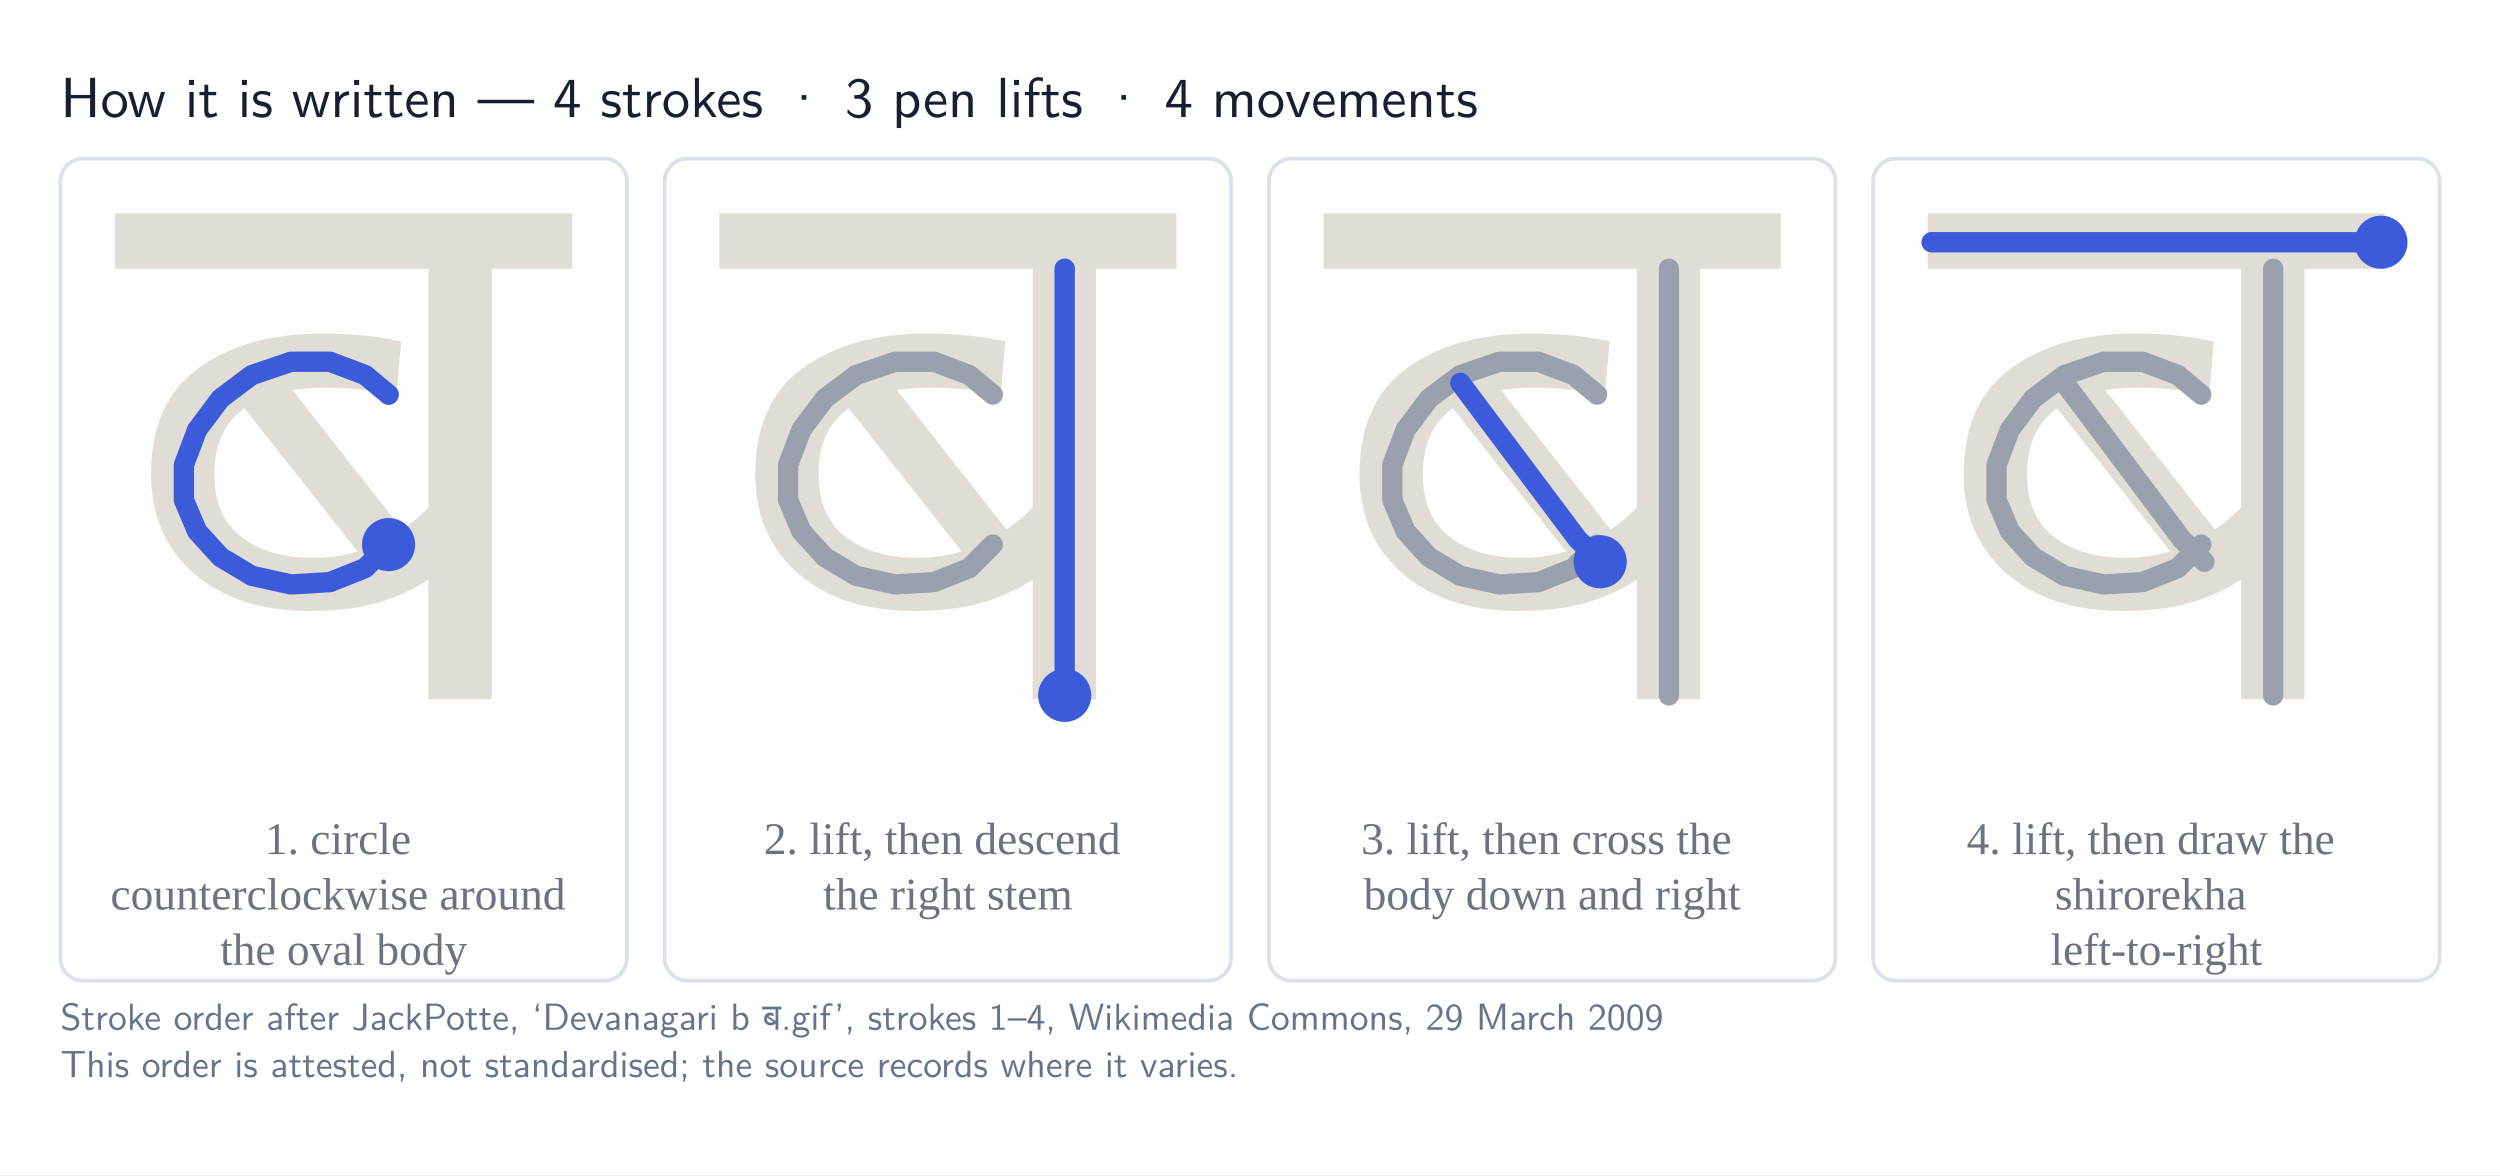
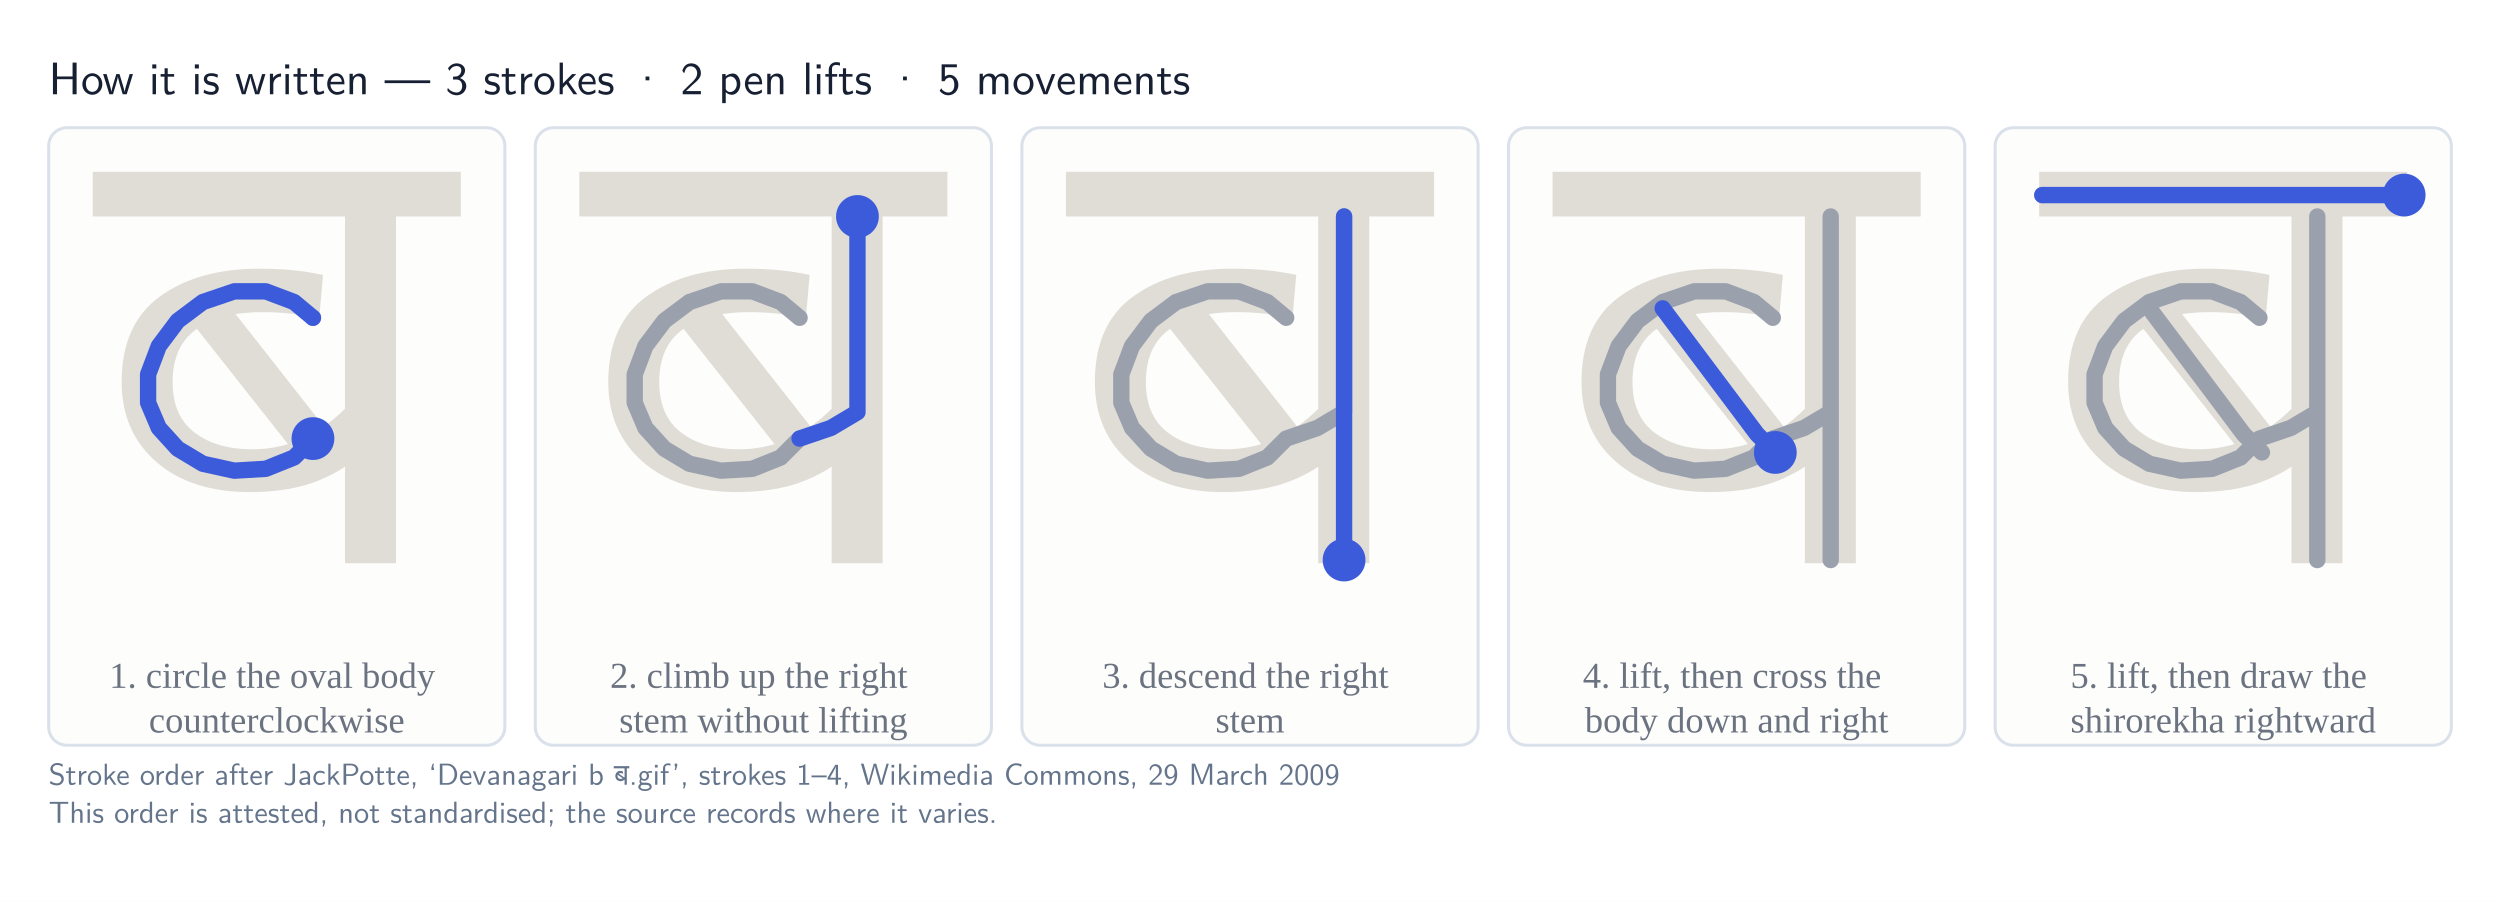
- <svg xmlns="http://www.w3.org/2000/svg" width="662" height="311.2" viewBox="0 0 662 311.2" role="img" aria-label="How to write ब: 4 strokes · 3 pen lifts · 4 movements">
-   <rect x="0" y="0" width="662" height="311.2" fill="#ffffff" />
-   <text x="16" y="31" font-family="Latin Modern Sans, sans-serif" font-size="15" fill="#172033">How it is written — 4 strokes · 3 pen lifts · 4 movements</text>
-   <rect x="16" y="42" width="150" height="217.7" rx="6" fill="#fdfdfc" stroke="#dbe1ea" stroke-width="1" />
-   <svg x="16" y="42" width="150" height="217.7" viewBox="-70 -692 725 1052.2" preserveAspectRatio="xMidYMid meet" overflow="hidden">
+ <svg xmlns="http://www.w3.org/2000/svg" width="822" height="296.53" viewBox="0 0 822 296.53" role="img" aria-label="How to write ब: 3 strokes · 2 pen lifts · 5 movements">
+   <rect x="0" y="0" width="822" height="296.53" fill="#ffffff" />
+   <text x="16" y="31" font-family="Latin Modern Sans, sans-serif" font-size="15" fill="#172033">How it is written — 3 strokes · 2 pen lifts · 5 movements</text>
+   <rect x="16" y="42" width="150" height="203.03" rx="6" fill="#fdfdfc" stroke="#dbe1ea" stroke-width="1" />
+   <svg x="16" y="42" width="150" height="203.03" viewBox="-70 -692 725 981.3" preserveAspectRatio="xMidYMid meet" overflow="hidden">
    <g transform="scale(1,-1)">
      <path class="ductus__glyph" d="M585 551L482 551L482 0L401 0L401 197L426 172Q392 143 350 128Q308 113 250 113Q156 113 101 161Q46 209 46 288Q46 380 107 424Q168 468 264 468Q294 468 319 465.5Q344 463 366 458L360 389Q338 394 315.5 396.5Q293 399 270 399Q203 399 165 372Q127 345 127 288Q127 234 162 207.5Q197 181 253 181Q288 181 318.5 192Q349 203 373.5 221.5Q398 240 414 260L401 216L401 551L0 551L0 622L585 622L585 551ZM205 424L377 205L331 163L143 401L205 424Z" fill="#e0ddd6" fill-rule="nonzero" />
      <path class="ductus__done" d="M350 390 L350 390" fill="none" stroke="#9aa1ad" stroke-width="26" stroke-linecap="round" stroke-linejoin="round" />
      <path class="ductus__pen" d="M350 390 L320 415 L275 432 L225 432 L175 415 L135 385 L105 345 L88 300 L88 255 L105 215 L135 182 L175 158 L225 147 L275 150 L320 168 L350 198" fill="none" stroke="#3b5bdb" stroke-width="26" stroke-linecap="round" stroke-linejoin="round" />
      <circle class="ductus__tip" cx="350" cy="198" r="34" fill="#3b5bdb" />
    </g>
    <text class="ductus__caption" x="292.5" y="198.1" text-anchor="middle" font-size="58.1" fill="#6b7280">
-       <tspan x="292.5" y="198.1">1. circle</tspan>
-       <tspan x="292.5" y="269">counterclockwise around</tspan>
-       <tspan x="292.5" y="339.9">the oval body</tspan>
+       <tspan x="292.5" y="198.1">1. circle the oval body</tspan>
+       <tspan x="292.5" y="269">counterclockwise</tspan>
    </text>
  </svg>
-   <rect x="176" y="42" width="150" height="217.7" rx="6" fill="#fdfdfc" stroke="#dbe1ea" stroke-width="1" />
-   <svg x="176" y="42" width="150" height="217.7" viewBox="-70 -692 725 1052.2" preserveAspectRatio="xMidYMid meet" overflow="hidden">
+   <rect x="176" y="42" width="150" height="203.03" rx="6" fill="#fdfdfc" stroke="#dbe1ea" stroke-width="1" />
+   <svg x="176" y="42" width="150" height="203.03" viewBox="-70 -692 725 981.3" preserveAspectRatio="xMidYMid meet" overflow="hidden">
    <g transform="scale(1,-1)">
      <path class="ductus__glyph" d="M585 551L482 551L482 0L401 0L401 197L426 172Q392 143 350 128Q308 113 250 113Q156 113 101 161Q46 209 46 288Q46 380 107 424Q168 468 264 468Q294 468 319 465.5Q344 463 366 458L360 389Q338 394 315.5 396.5Q293 399 270 399Q203 399 165 372Q127 345 127 288Q127 234 162 207.5Q197 181 253 181Q288 181 318.5 192Q349 203 373.5 221.5Q398 240 414 260L401 216L401 551L0 551L0 622L585 622L585 551ZM205 424L377 205L331 163L143 401L205 424Z" fill="#e0ddd6" fill-rule="nonzero" />
-       <path class="ductus__done" d="M350 390 L320 415 L275 432 L225 432 L175 415 L135 385 L105 345 L88 300 L88 255 L105 215 L135 182 L175 158 L225 147 L275 150 L320 168 L350 198" fill="none" stroke="#9aa1ad" stroke-width="26" stroke-linecap="round" stroke-linejoin="round" />
-       <path class="ductus__done" d="M442 551 L442 551" fill="none" stroke="#9aa1ad" stroke-width="26" stroke-linecap="round" stroke-linejoin="round" />
+       <path class="ductus__done" d="M350 390 L320 415 L275 432 L225 432 L175 415 L135 385 L105 345 L88 300 L88 255 L105 215 L135 182 L175 158 L225 147 L275 150 L320 168 L350 198 L350 198" fill="none" stroke="#9aa1ad" stroke-width="26" stroke-linecap="round" stroke-linejoin="round" />
+       <path class="ductus__pen" d="M350 198 L400 215 L442 240 L442 318 L442 396 L442 473 L442 551" fill="none" stroke="#3b5bdb" stroke-width="26" stroke-linecap="round" stroke-linejoin="round" />
+       <circle class="ductus__tip" cx="442" cy="551" r="34" fill="#3b5bdb" />
+     </g>
+     <text class="ductus__caption" x="292.5" y="198.1" text-anchor="middle" font-size="58.1" fill="#6b7280">
+       <tspan x="292.5" y="198.1">2. climb up the right</tspan>
+       <tspan x="292.5" y="269">stem without lifting</tspan>
+     </text>
+   </svg>
+   <rect x="336" y="42" width="150" height="203.03" rx="6" fill="#fdfdfc" stroke="#dbe1ea" stroke-width="1" />
+   <svg x="336" y="42" width="150" height="203.03" viewBox="-70 -692 725 981.3" preserveAspectRatio="xMidYMid meet" overflow="hidden">
+     <g transform="scale(1,-1)">
+       <path class="ductus__glyph" d="M585 551L482 551L482 0L401 0L401 197L426 172Q392 143 350 128Q308 113 250 113Q156 113 101 161Q46 209 46 288Q46 380 107 424Q168 468 264 468Q294 468 319 465.5Q344 463 366 458L360 389Q338 394 315.5 396.5Q293 399 270 399Q203 399 165 372Q127 345 127 288Q127 234 162 207.5Q197 181 253 181Q288 181 318.5 192Q349 203 373.5 221.5Q398 240 414 260L401 216L401 551L0 551L0 622L585 622L585 551ZM205 424L377 205L331 163L143 401L205 424Z" fill="#e0ddd6" fill-rule="nonzero" />
+       <path class="ductus__done" d="M350 390 L320 415 L275 432 L225 432 L175 415 L135 385 L105 345 L88 300 L88 255 L105 215 L135 182 L175 158 L225 147 L275 150 L320 168 L350 198 L400 215 L442 240 L442 318 L442 396 L442 473 L442 551 L442 551" fill="none" stroke="#9aa1ad" stroke-width="26" stroke-linecap="round" stroke-linejoin="round" />
      <path class="ductus__pen" d="M442 551 L442 475 L442 395 L442 315 L442 235 L442 155 L442 75 L442 5" fill="none" stroke="#3b5bdb" stroke-width="26" stroke-linecap="round" stroke-linejoin="round" />
      <circle class="ductus__tip" cx="442" cy="5" r="34" fill="#3b5bdb" />
    </g>
    <text class="ductus__caption" x="292.5" y="198.1" text-anchor="middle" font-size="58.1" fill="#6b7280">
-       <tspan x="292.5" y="198.1">2. lift, then descend</tspan>
-       <tspan x="292.5" y="269">the right stem</tspan>
+       <tspan x="292.5" y="198.1">3. descend the right</tspan>
+       <tspan x="292.5" y="269">stem</tspan>
    </text>
  </svg>
-   <rect x="336" y="42" width="150" height="217.7" rx="6" fill="#fdfdfc" stroke="#dbe1ea" stroke-width="1" />
-   <svg x="336" y="42" width="150" height="217.7" viewBox="-70 -692 725 1052.2" preserveAspectRatio="xMidYMid meet" overflow="hidden">
+   <rect x="496" y="42" width="150" height="203.03" rx="6" fill="#fdfdfc" stroke="#dbe1ea" stroke-width="1" />
+   <svg x="496" y="42" width="150" height="203.03" viewBox="-70 -692 725 981.3" preserveAspectRatio="xMidYMid meet" overflow="hidden">
    <g transform="scale(1,-1)">
      <path class="ductus__glyph" d="M585 551L482 551L482 0L401 0L401 197L426 172Q392 143 350 128Q308 113 250 113Q156 113 101 161Q46 209 46 288Q46 380 107 424Q168 468 264 468Q294 468 319 465.5Q344 463 366 458L360 389Q338 394 315.5 396.5Q293 399 270 399Q203 399 165 372Q127 345 127 288Q127 234 162 207.5Q197 181 253 181Q288 181 318.5 192Q349 203 373.5 221.5Q398 240 414 260L401 216L401 551L0 551L0 622L585 622L585 551ZM205 424L377 205L331 163L143 401L205 424Z" fill="#e0ddd6" fill-rule="nonzero" />
-       <path class="ductus__done" d="M350 390 L320 415 L275 432 L225 432 L175 415 L135 385 L105 345 L88 300 L88 255 L105 215 L135 182 L175 158 L225 147 L275 150 L320 168 L350 198" fill="none" stroke="#9aa1ad" stroke-width="26" stroke-linecap="round" stroke-linejoin="round" />
-       <path class="ductus__done" d="M442 551 L442 475 L442 395 L442 315 L442 235 L442 155 L442 75 L442 5" fill="none" stroke="#9aa1ad" stroke-width="26" stroke-linecap="round" stroke-linejoin="round" />
+       <path class="ductus__done" d="M350 390 L320 415 L275 432 L225 432 L175 415 L135 385 L105 345 L88 300 L88 255 L105 215 L135 182 L175 158 L225 147 L275 150 L320 168 L350 198 L400 215 L442 240 L442 318 L442 396 L442 473 L442 551 L442 475 L442 395 L442 315 L442 235 L442 155 L442 75 L442 5" fill="none" stroke="#9aa1ad" stroke-width="26" stroke-linecap="round" stroke-linejoin="round" />
      <path class="ductus__done" d="M175 405 L175 405" fill="none" stroke="#9aa1ad" stroke-width="26" stroke-linecap="round" stroke-linejoin="round" />
      <path class="ductus__pen" d="M175 405 L205 365 L235 325 L265 285 L295 245 L325 205 L354 176" fill="none" stroke="#3b5bdb" stroke-width="26" stroke-linecap="round" stroke-linejoin="round" />
      <circle class="ductus__tip" cx="354" cy="176" r="34" fill="#3b5bdb" />
    </g>
    <text class="ductus__caption" x="292.5" y="198.1" text-anchor="middle" font-size="58.1" fill="#6b7280">
-       <tspan x="292.5" y="198.1">3. lift, then cross the</tspan>
+       <tspan x="292.5" y="198.1">4. lift, then cross the</tspan>
      <tspan x="292.5" y="269">body down and right</tspan>
    </text>
  </svg>
-   <rect x="496" y="42" width="150" height="217.7" rx="6" fill="#fdfdfc" stroke="#dbe1ea" stroke-width="1" />
-   <svg x="496" y="42" width="150" height="217.7" viewBox="-70 -692 725 1052.2" preserveAspectRatio="xMidYMid meet" overflow="hidden">
+   <rect x="656" y="42" width="150" height="203.03" rx="6" fill="#fdfdfc" stroke="#dbe1ea" stroke-width="1" />
+   <svg x="656" y="42" width="150" height="203.03" viewBox="-70 -692 725 981.3" preserveAspectRatio="xMidYMid meet" overflow="hidden">
    <g transform="scale(1,-1)">
      <path class="ductus__glyph" d="M585 551L482 551L482 0L401 0L401 197L426 172Q392 143 350 128Q308 113 250 113Q156 113 101 161Q46 209 46 288Q46 380 107 424Q168 468 264 468Q294 468 319 465.5Q344 463 366 458L360 389Q338 394 315.5 396.5Q293 399 270 399Q203 399 165 372Q127 345 127 288Q127 234 162 207.5Q197 181 253 181Q288 181 318.5 192Q349 203 373.5 221.5Q398 240 414 260L401 216L401 551L0 551L0 622L585 622L585 551ZM205 424L377 205L331 163L143 401L205 424Z" fill="#e0ddd6" fill-rule="nonzero" />
-       <path class="ductus__done" d="M350 390 L320 415 L275 432 L225 432 L175 415 L135 385 L105 345 L88 300 L88 255 L105 215 L135 182 L175 158 L225 147 L275 150 L320 168 L350 198" fill="none" stroke="#9aa1ad" stroke-width="26" stroke-linecap="round" stroke-linejoin="round" />
-       <path class="ductus__done" d="M442 551 L442 475 L442 395 L442 315 L442 235 L442 155 L442 75 L442 5" fill="none" stroke="#9aa1ad" stroke-width="26" stroke-linecap="round" stroke-linejoin="round" />
+       <path class="ductus__done" d="M350 390 L320 415 L275 432 L225 432 L175 415 L135 385 L105 345 L88 300 L88 255 L105 215 L135 182 L175 158 L225 147 L275 150 L320 168 L350 198 L400 215 L442 240 L442 318 L442 396 L442 473 L442 551 L442 475 L442 395 L442 315 L442 235 L442 155 L442 75 L442 5" fill="none" stroke="#9aa1ad" stroke-width="26" stroke-linecap="round" stroke-linejoin="round" />
      <path class="ductus__done" d="M175 405 L205 365 L235 325 L265 285 L295 245 L325 205 L354 176" fill="none" stroke="#9aa1ad" stroke-width="26" stroke-linecap="round" stroke-linejoin="round" />
      <path class="ductus__done" d="M5 585 L5 585" fill="none" stroke="#9aa1ad" stroke-width="26" stroke-linecap="round" stroke-linejoin="round" />
      <path class="ductus__pen" d="M5 585 L85 585 L165 585 L245 585 L325 585 L405 585 L485 585 L580 585" fill="none" stroke="#3b5bdb" stroke-width="26" stroke-linecap="round" stroke-linejoin="round" />
      <circle class="ductus__tip" cx="580" cy="585" r="34" fill="#3b5bdb" />
    </g>
    <text class="ductus__caption" x="292.5" y="198.1" text-anchor="middle" font-size="58.1" fill="#6b7280">
-       <tspan x="292.5" y="198.1">4. lift, then draw the</tspan>
-       <tspan x="292.5" y="269">shirorekha</tspan>
-       <tspan x="292.5" y="339.9">left-to-right</tspan>
+       <tspan x="292.5" y="198.1">5. lift, then draw the</tspan>
+       <tspan x="292.5" y="269">shirorekha rightward</tspan>
    </text>
  </svg>
-   <text x="16" y="272.7" font-family="Latin Modern Sans, sans-serif" font-size="10" fill="#64748b">Stroke order after JackPotte, ‘Devanagari b ब.gif’, strokes 1–4, Wikimedia Commons, 29 March 2009</text>
-   <text x="16" y="285.2" font-family="Latin Modern Sans, sans-serif" font-size="10" fill="#64748b">This order is attested, not standardised; the source records where it varies.</text>
+   <text x="16" y="258.03" font-family="Latin Modern Sans, sans-serif" font-size="10" fill="#64748b">Stroke order after JackPotte, ‘Devanagari b ब.gif’, strokes 1–4, Wikimedia Commons, 29 March 2009</text>
+   <text x="16" y="270.53" font-family="Latin Modern Sans, sans-serif" font-size="10" fill="#64748b">This order is attested, not standardised; the source records where it varies.</text>
</svg>
